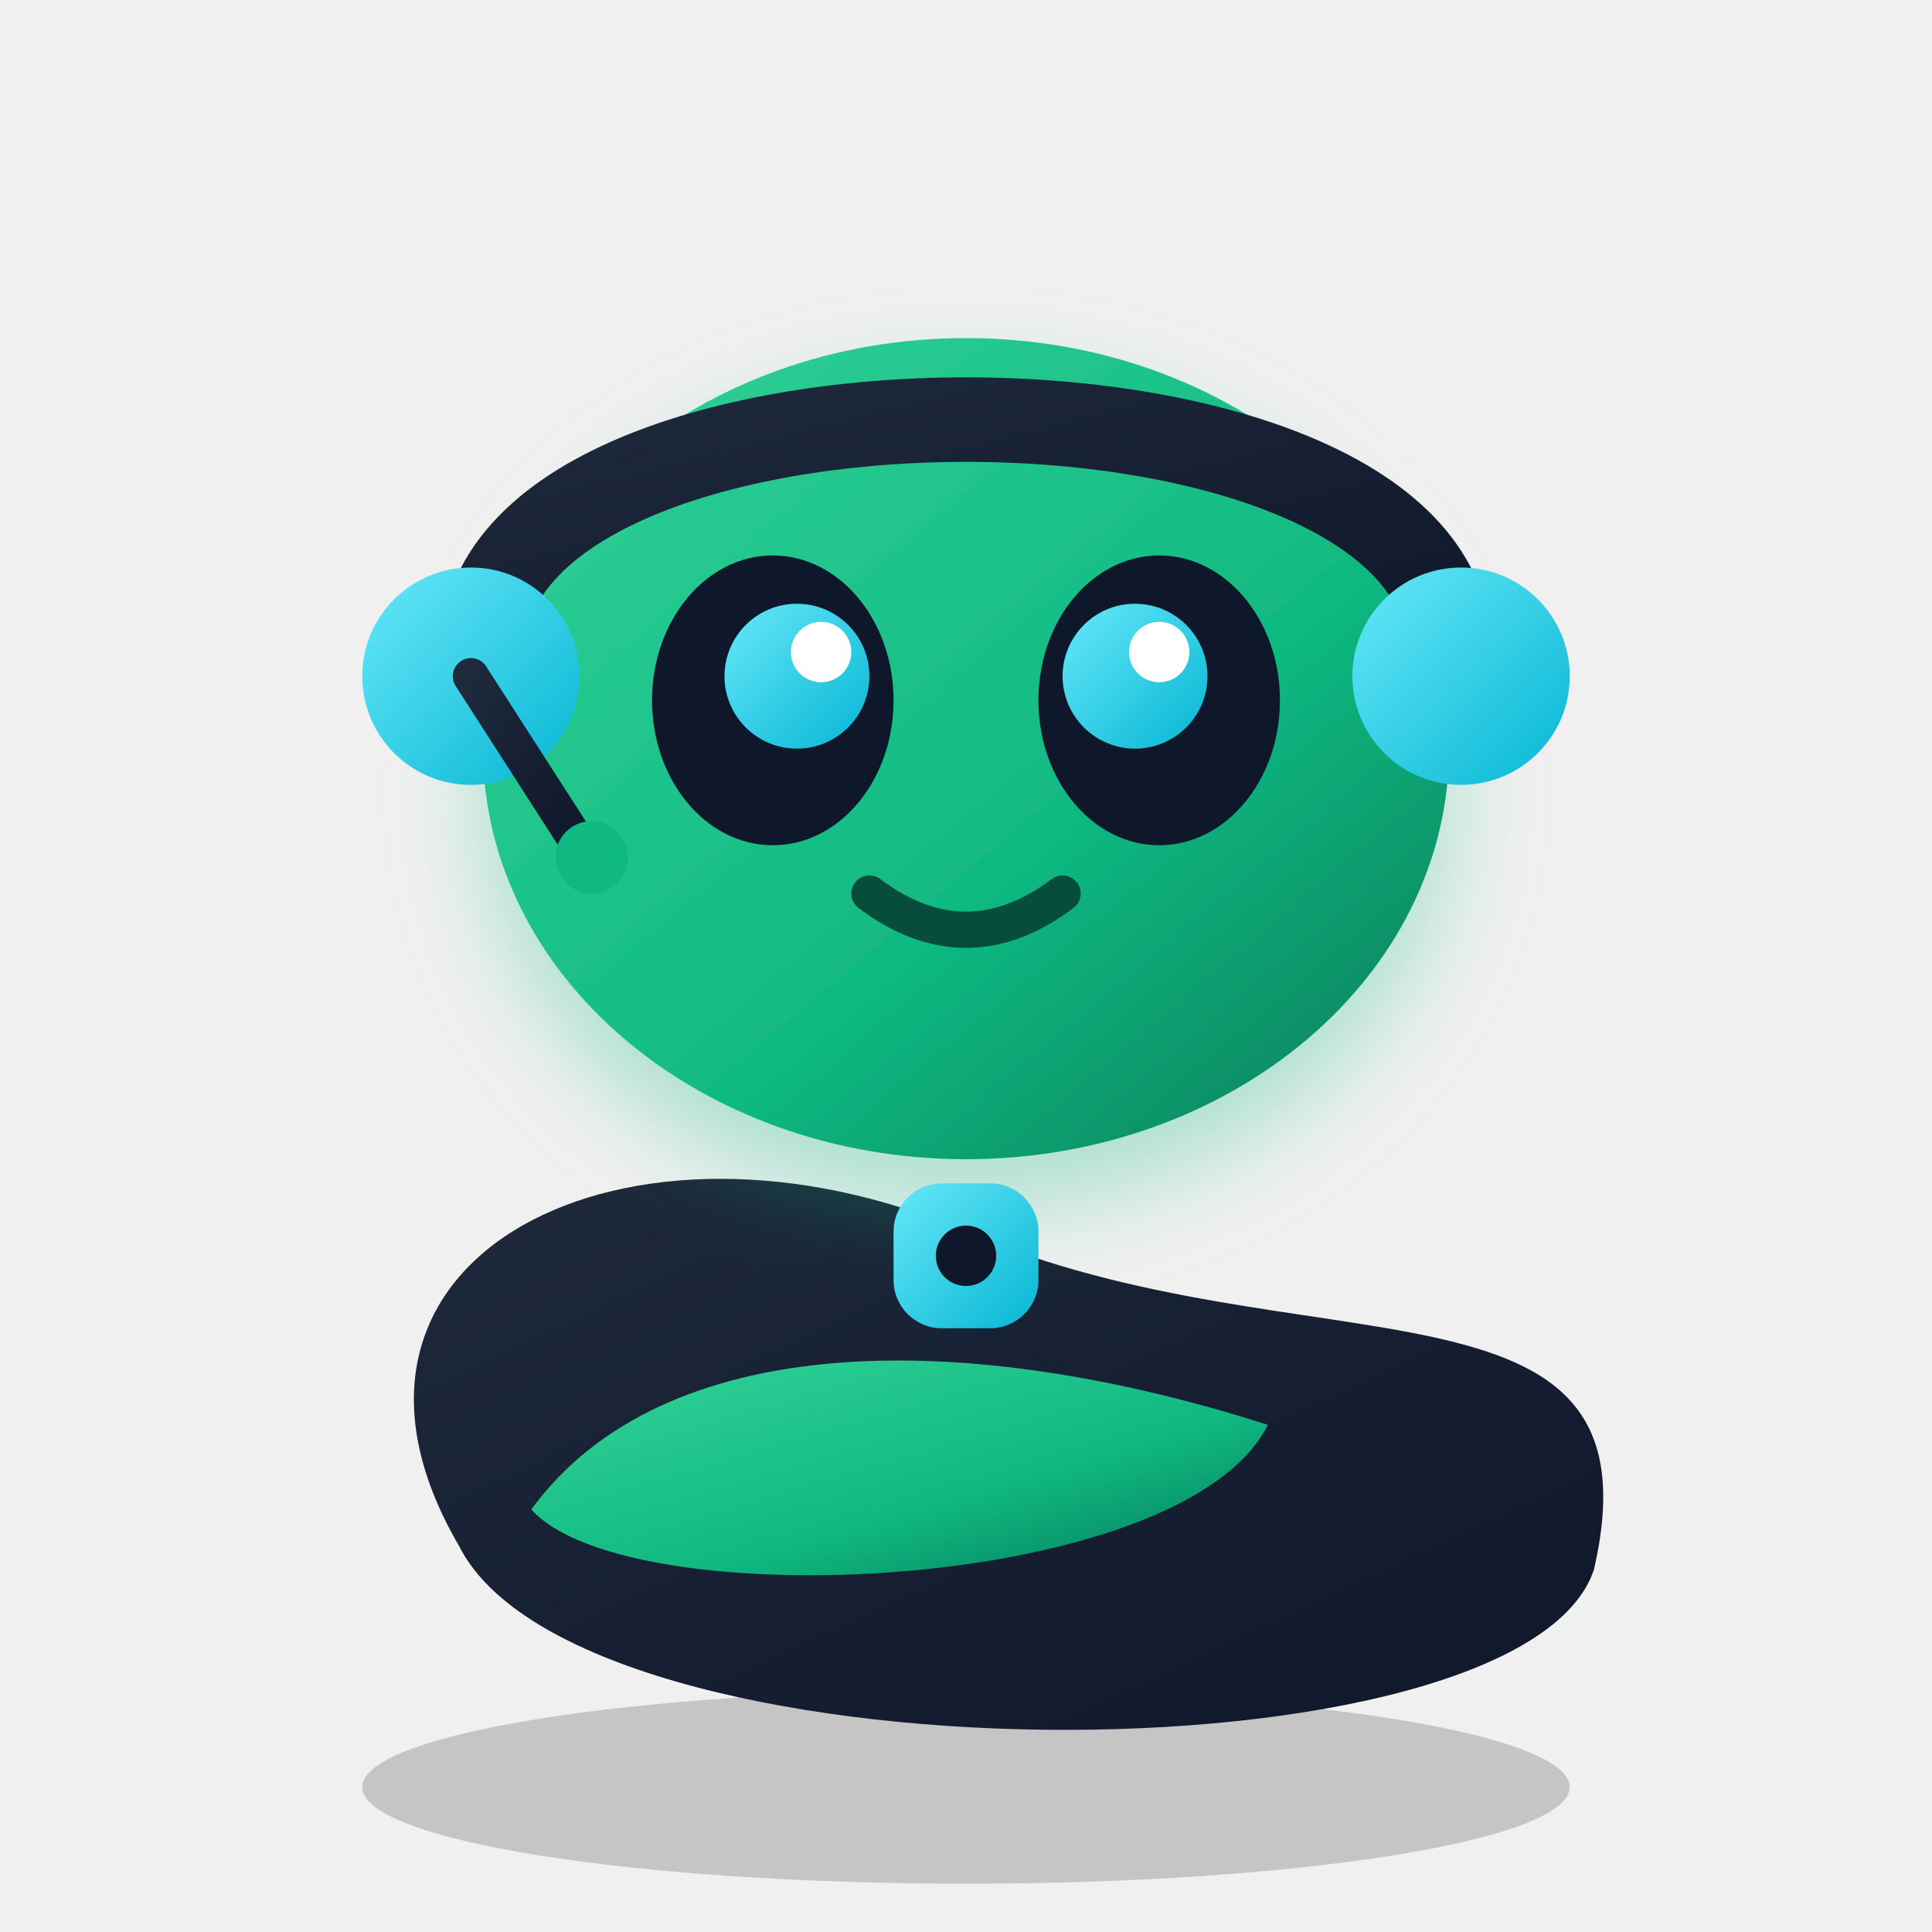
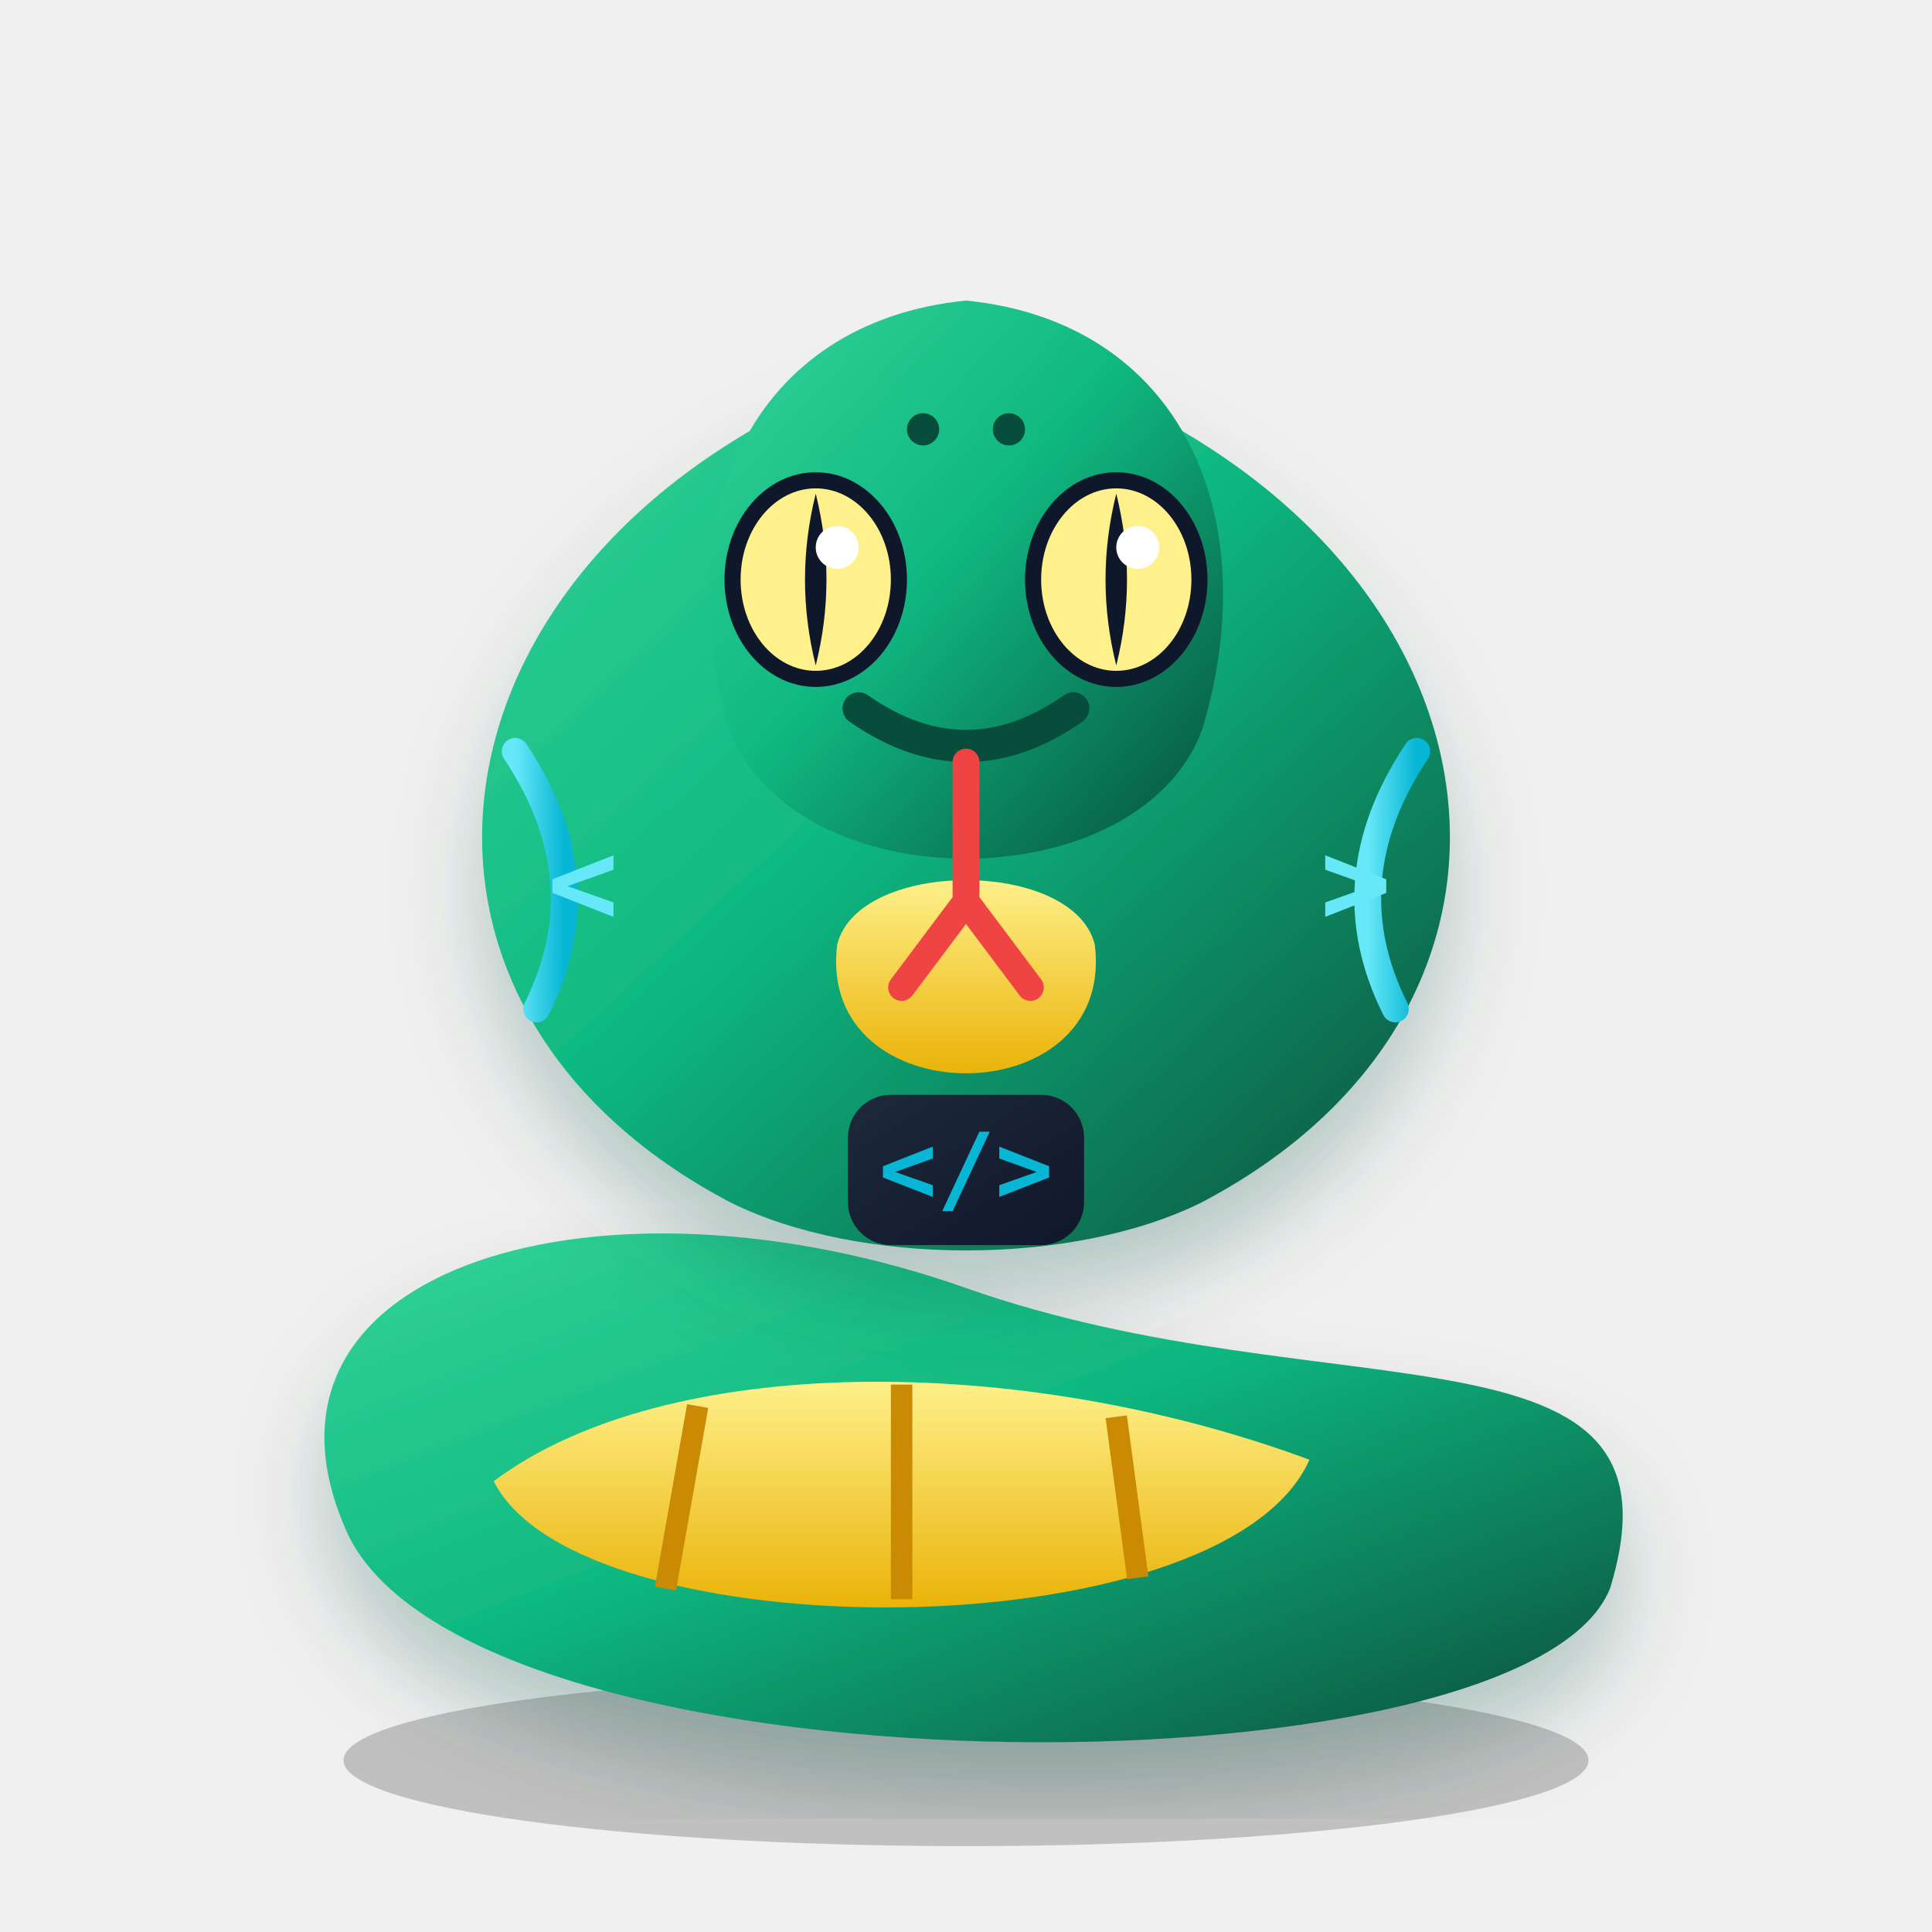
- <svg xmlns="http://www.w3.org/2000/svg" viewBox="0 0 160 160" width="160" height="160">
+ <svg xmlns="http://www.w3.org/2000/svg" viewBox="0 0 180 180" width="180" height="180">
  <defs>
-     <linearGradient id="cyberGreen" x1="0%" y1="0%" x2="100%" y2="100%">
+     <linearGradient id="cobraScale" x1="0%" y1="0%" x2="100%" y2="100%">
      <stop offset="0%" stop-color="#34D399" />
-       <stop offset="60%" stop-color="#10B981" />
-       <stop offset="100%" stop-color="#047857" />
+       <stop offset="45%" stop-color="#10B981" />
+       <stop offset="100%" stop-color="#064E3B" />
    </linearGradient>
-     <linearGradient id="neonCyan" x1="0%" y1="0%" x2="100%" y2="100%">
+     <linearGradient id="bellyScales" x1="0%" y1="0%" x2="0%" y2="100%">
+       <stop offset="0%" stop-color="#FEF08A" />
+       <stop offset="100%" stop-color="#EAB308" />
+     </linearGradient>
+     <linearGradient id="cyberNeon" x1="0%" y1="0%" x2="100%" y2="0%">
      <stop offset="0%" stop-color="#67E8F9" />
      <stop offset="100%" stop-color="#06B6D4" />
    </linearGradient>
-     <linearGradient id="jacketDark" x1="0%" y1="0%" x2="100%" y2="100%">
+     <linearGradient id="techCarbon" x1="0%" y1="0%" x2="100%" y2="100%">
      <stop offset="0%" stop-color="#1E293B" />
      <stop offset="100%" stop-color="#0F172A" />
    </linearGradient>
-     <filter id="glow" x="-20%" y="-20%" width="140%" height="140%">
-       <feDropShadow dx="0" dy="4" stdDeviation="4" flood-color="#10B981" flood-opacity="0.3" />
+     <filter id="shadowFilter" x="-15%" y="-15%" width="130%" height="130%">
+       <feDropShadow dx="0" dy="5" stdDeviation="4" flood-color="#064E3B" flood-opacity="0.25" />
    </filter>
  </defs>
-   <ellipse cx="80" cy="148" rx="50" ry="8" fill="#000000" opacity="0.18" />
-   <path d="M 38 128 C 24 104, 52 90, 80 102 C 108 114, 138 104, 132 130 C 126 148, 48 148, 38 128 Z" fill="url(#jacketDark)" />
-   <path d="M 44 125 C 55 110, 80 110, 105 118 C 98 132, 52 134, 44 125 Z" fill="url(#cyberGreen)" />
-   <ellipse cx="80" cy="62" rx="40" ry="34" fill="url(#cyberGreen)" filter="url(#glow)" />
-   <path d="M 40 55 C 38 28, 122 28, 120 55" stroke="url(#jacketDark)" stroke-width="7" fill="none" stroke-linecap="round" />
-   <circle cx="39" cy="56" r="9" fill="url(#neonCyan)" />
-   <circle cx="121" cy="56" r="9" fill="url(#neonCyan)" />
-   <path d="M 39 56 L 48 70" stroke="url(#jacketDark)" stroke-width="3" stroke-linecap="round" />
-   <circle cx="49" cy="71" r="3" fill="#10B981" />
-   <ellipse cx="64" cy="58" rx="10" ry="12" fill="#0F172A" />
-   <ellipse cx="96" cy="58" rx="10" ry="12" fill="#0F172A" />
-   <circle cx="66" cy="56" r="6" fill="url(#neonCyan)" />
-   <circle cx="94" cy="56" r="6" fill="url(#neonCyan)" />
-   <circle cx="68" cy="54" r="2.5" fill="#FFFFFF" />
-   <circle cx="96" cy="54" r="2.5" fill="#FFFFFF" />
-   <path d="M 72 74 Q 80 80 88 74" stroke="#064E3B" stroke-width="3" fill="none" stroke-linecap="round" />
-   <rect x="74" y="98" width="12" height="12" rx="4" fill="url(#neonCyan)" />
-   <circle cx="80" cy="104" r="2.5" fill="#0F172A" />
+   <ellipse cx="90" cy="164" rx="58" ry="8" fill="#000000" opacity="0.2" />
+   <path d="M 32 142 C 22 118, 56 108, 90 120 C 124 132, 158 122, 150 148 C 142 168, 42 168, 32 142 Z" fill="url(#cobraScale)" filter="url(#shadowFilter)" />
+   <path d="M 46 138 C 62 126, 95 126, 122 136 C 114 154, 54 154, 46 138 Z" fill="url(#bellyScales)" />
+   <line x1="65" y1="131" x2="62" y2="148" stroke="#CA8A04" stroke-width="2" />
+   <line x1="84" y1="129" x2="84" y2="149" stroke="#CA8A04" stroke-width="2" />
+   <line x1="104" y1="132" x2="106" y2="147" stroke="#CA8A04" stroke-width="2" />
+   <path d="M 90 32 C 40 45, 30 92, 68 112 C 80 118, 100 118, 112 112 C 150 92, 140 45, 90 32 Z" fill="url(#cobraScale)" filter="url(#shadowFilter)" />
+   <path d="M 48 70 Q 56 82 50 94" stroke="url(#cyberNeon)" stroke-width="2.5" fill="none" stroke-linecap="round" />
+   <text x="51" y="86" fill="#67E8F9" font-family="'JetBrains Mono', monospace" font-size="11" font-weight="bold">&lt;</text>
+   <path d="M 132 70 Q 124 82 130 94" stroke="url(#cyberNeon)" stroke-width="2.5" fill="none" stroke-linecap="round" />
+   <text x="123" y="86" fill="#67E8F9" font-family="'JetBrains Mono', monospace" font-size="11" font-weight="bold">&gt;</text>
+   <path d="M 78 88 C 76 104, 104 104, 102 88 C 100 80, 80 80, 78 88 Z" fill="url(#bellyScales)" />
+   <path d="M 90 28 C 70 30, 62 48, 68 68 C 74 84, 106 84, 112 68 C 118 48, 110 30, 90 28 Z" fill="url(#cobraScale)" />
+   <ellipse cx="76" cy="54" rx="8.5" ry="10" fill="#0F172A" />
+   <ellipse cx="76" cy="54" rx="7" ry="8.5" fill="#FEF08A" />
+   <path d="M 76 46 Q 78 54 76 62 Q 74 54 76 46" fill="#0F172A" />
+   <circle cx="78" cy="51" r="2" fill="#FFFFFF" />
+   <ellipse cx="104" cy="54" rx="8.5" ry="10" fill="#0F172A" />
+   <ellipse cx="104" cy="54" rx="7" ry="8.5" fill="#FEF08A" />
+   <path d="M 104 46 Q 106 54 104 62 Q 102 54 104 46" fill="#0F172A" />
+   <circle cx="106" cy="51" r="2" fill="#FFFFFF" />
+   <circle cx="86" cy="40" r="1.5" fill="#064E3B" />
+   <circle cx="94" cy="40" r="1.5" fill="#064E3B" />
+   <path d="M 80 66 Q 90 73 100 66" stroke="#064E3B" stroke-width="3" fill="none" stroke-linecap="round" />
+   <path d="M 90 71 L 90 84 M 90 84 L 84 92 M 90 84 L 96 92" stroke="#EF4444" stroke-width="2.5" fill="none" stroke-linecap="round" />
+   <rect x="79" y="102" width="22" height="14" rx="4" fill="url(#techCarbon)" />
+   <text x="90" y="112" fill="#06B6D4" font-family="'JetBrains Mono', monospace" font-size="9" font-weight="900" text-anchor="middle">&lt;/&gt;</text>
</svg>
